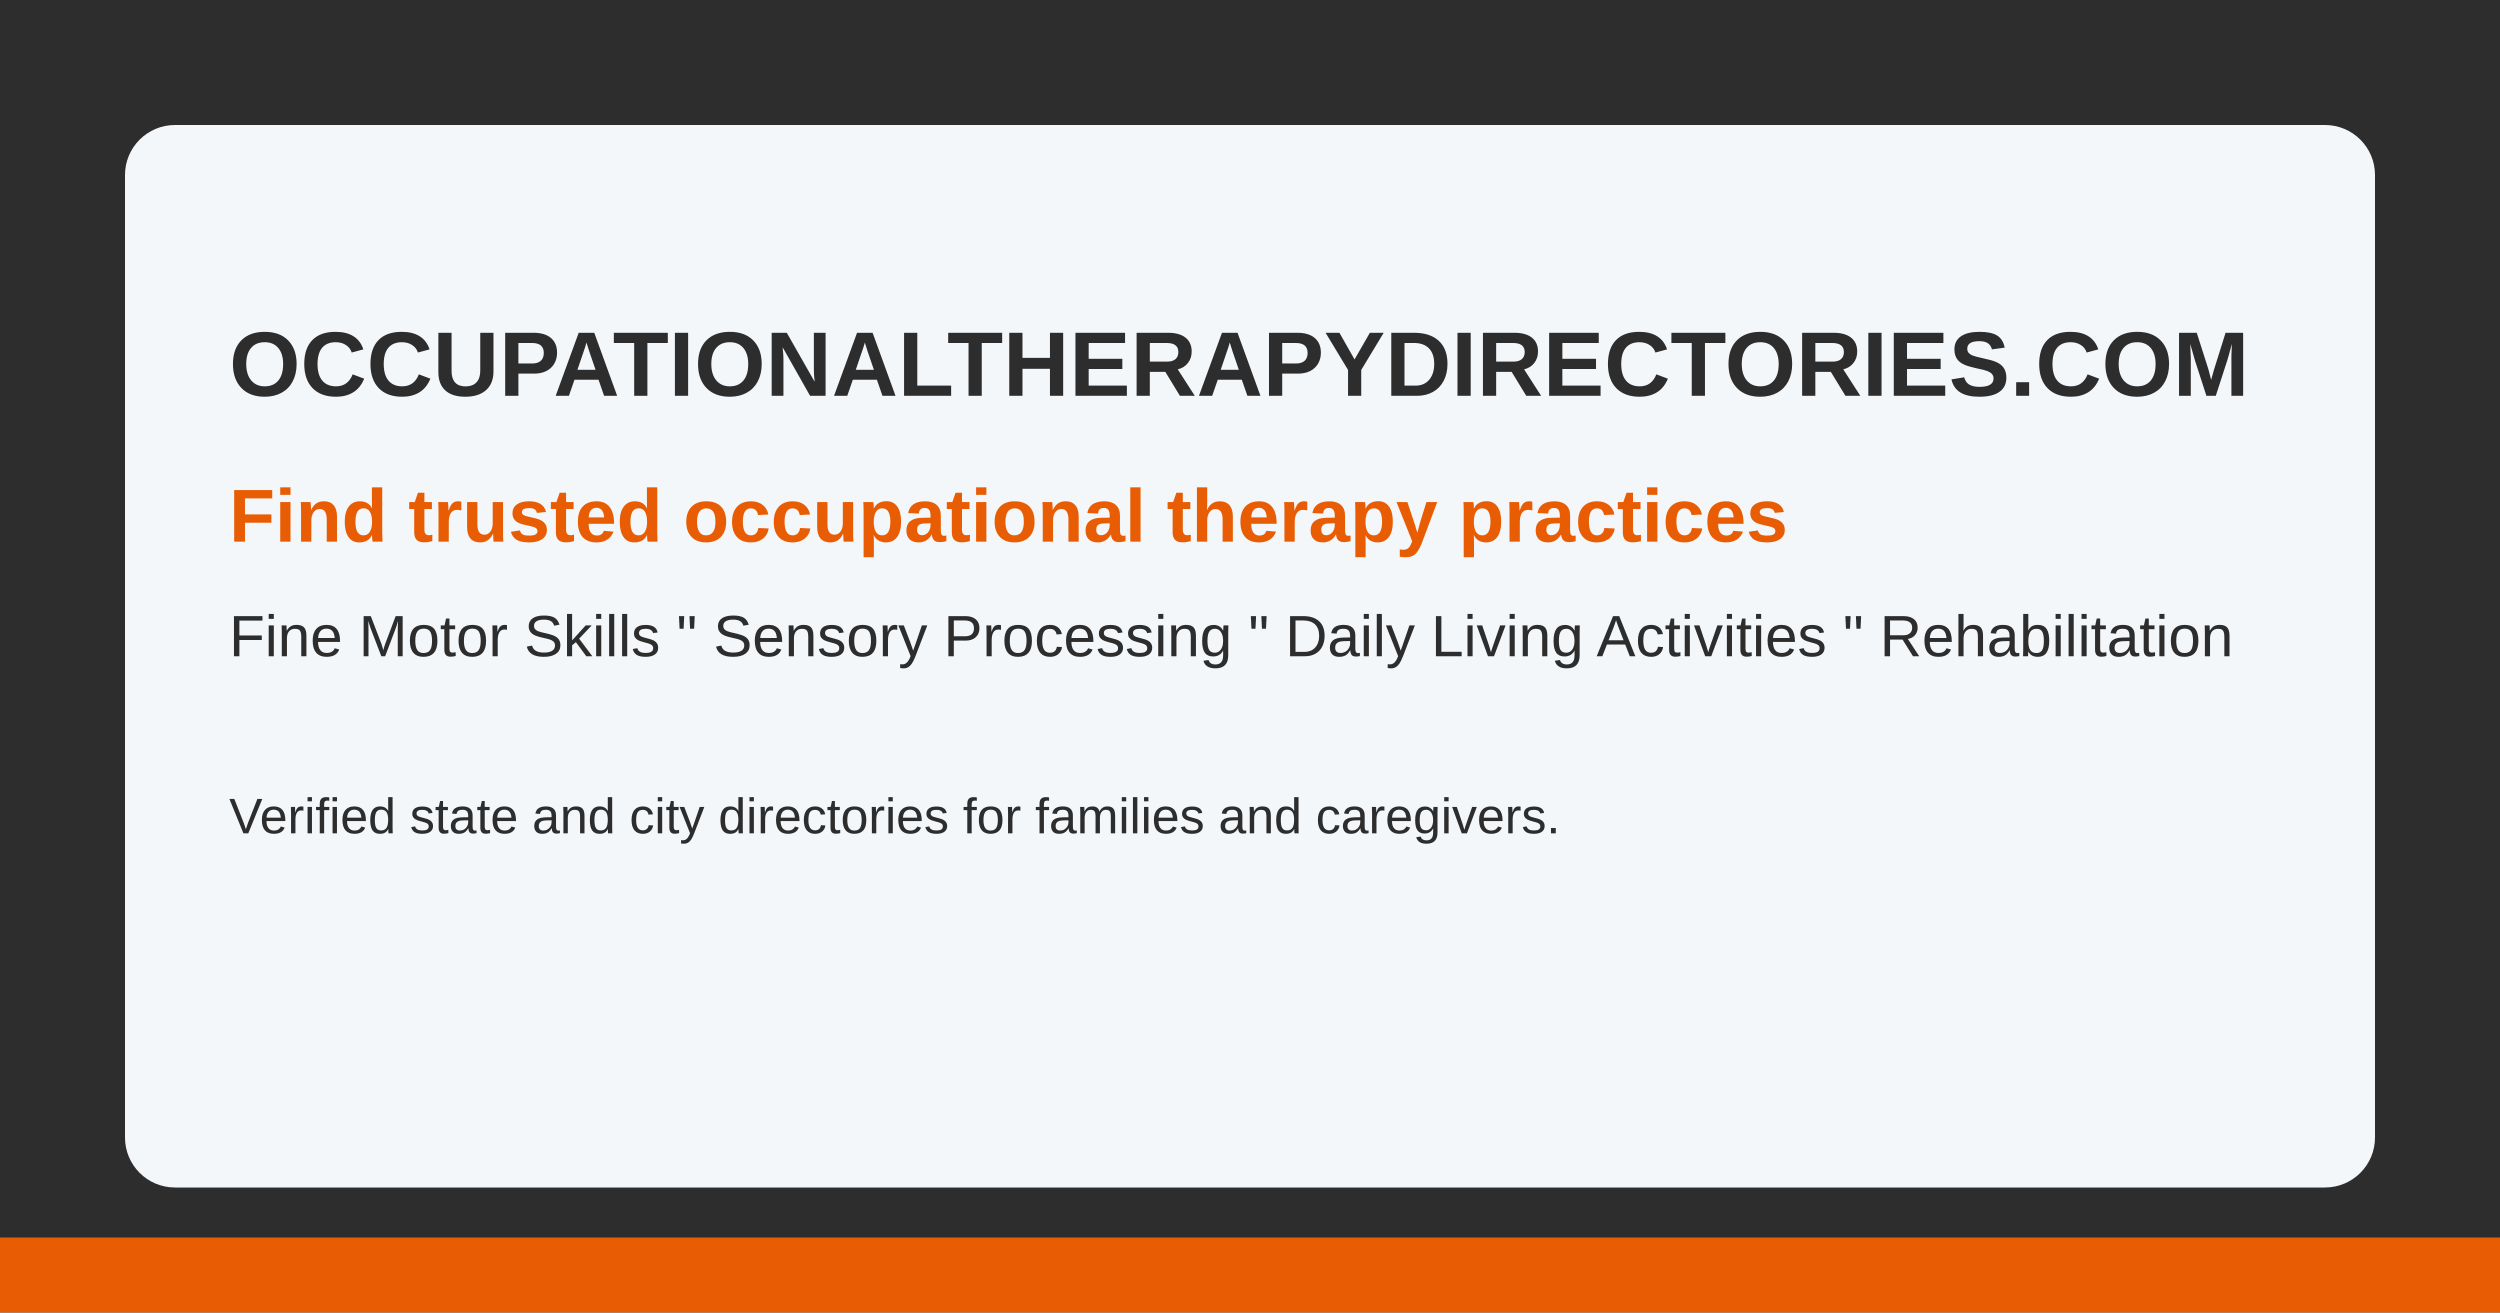
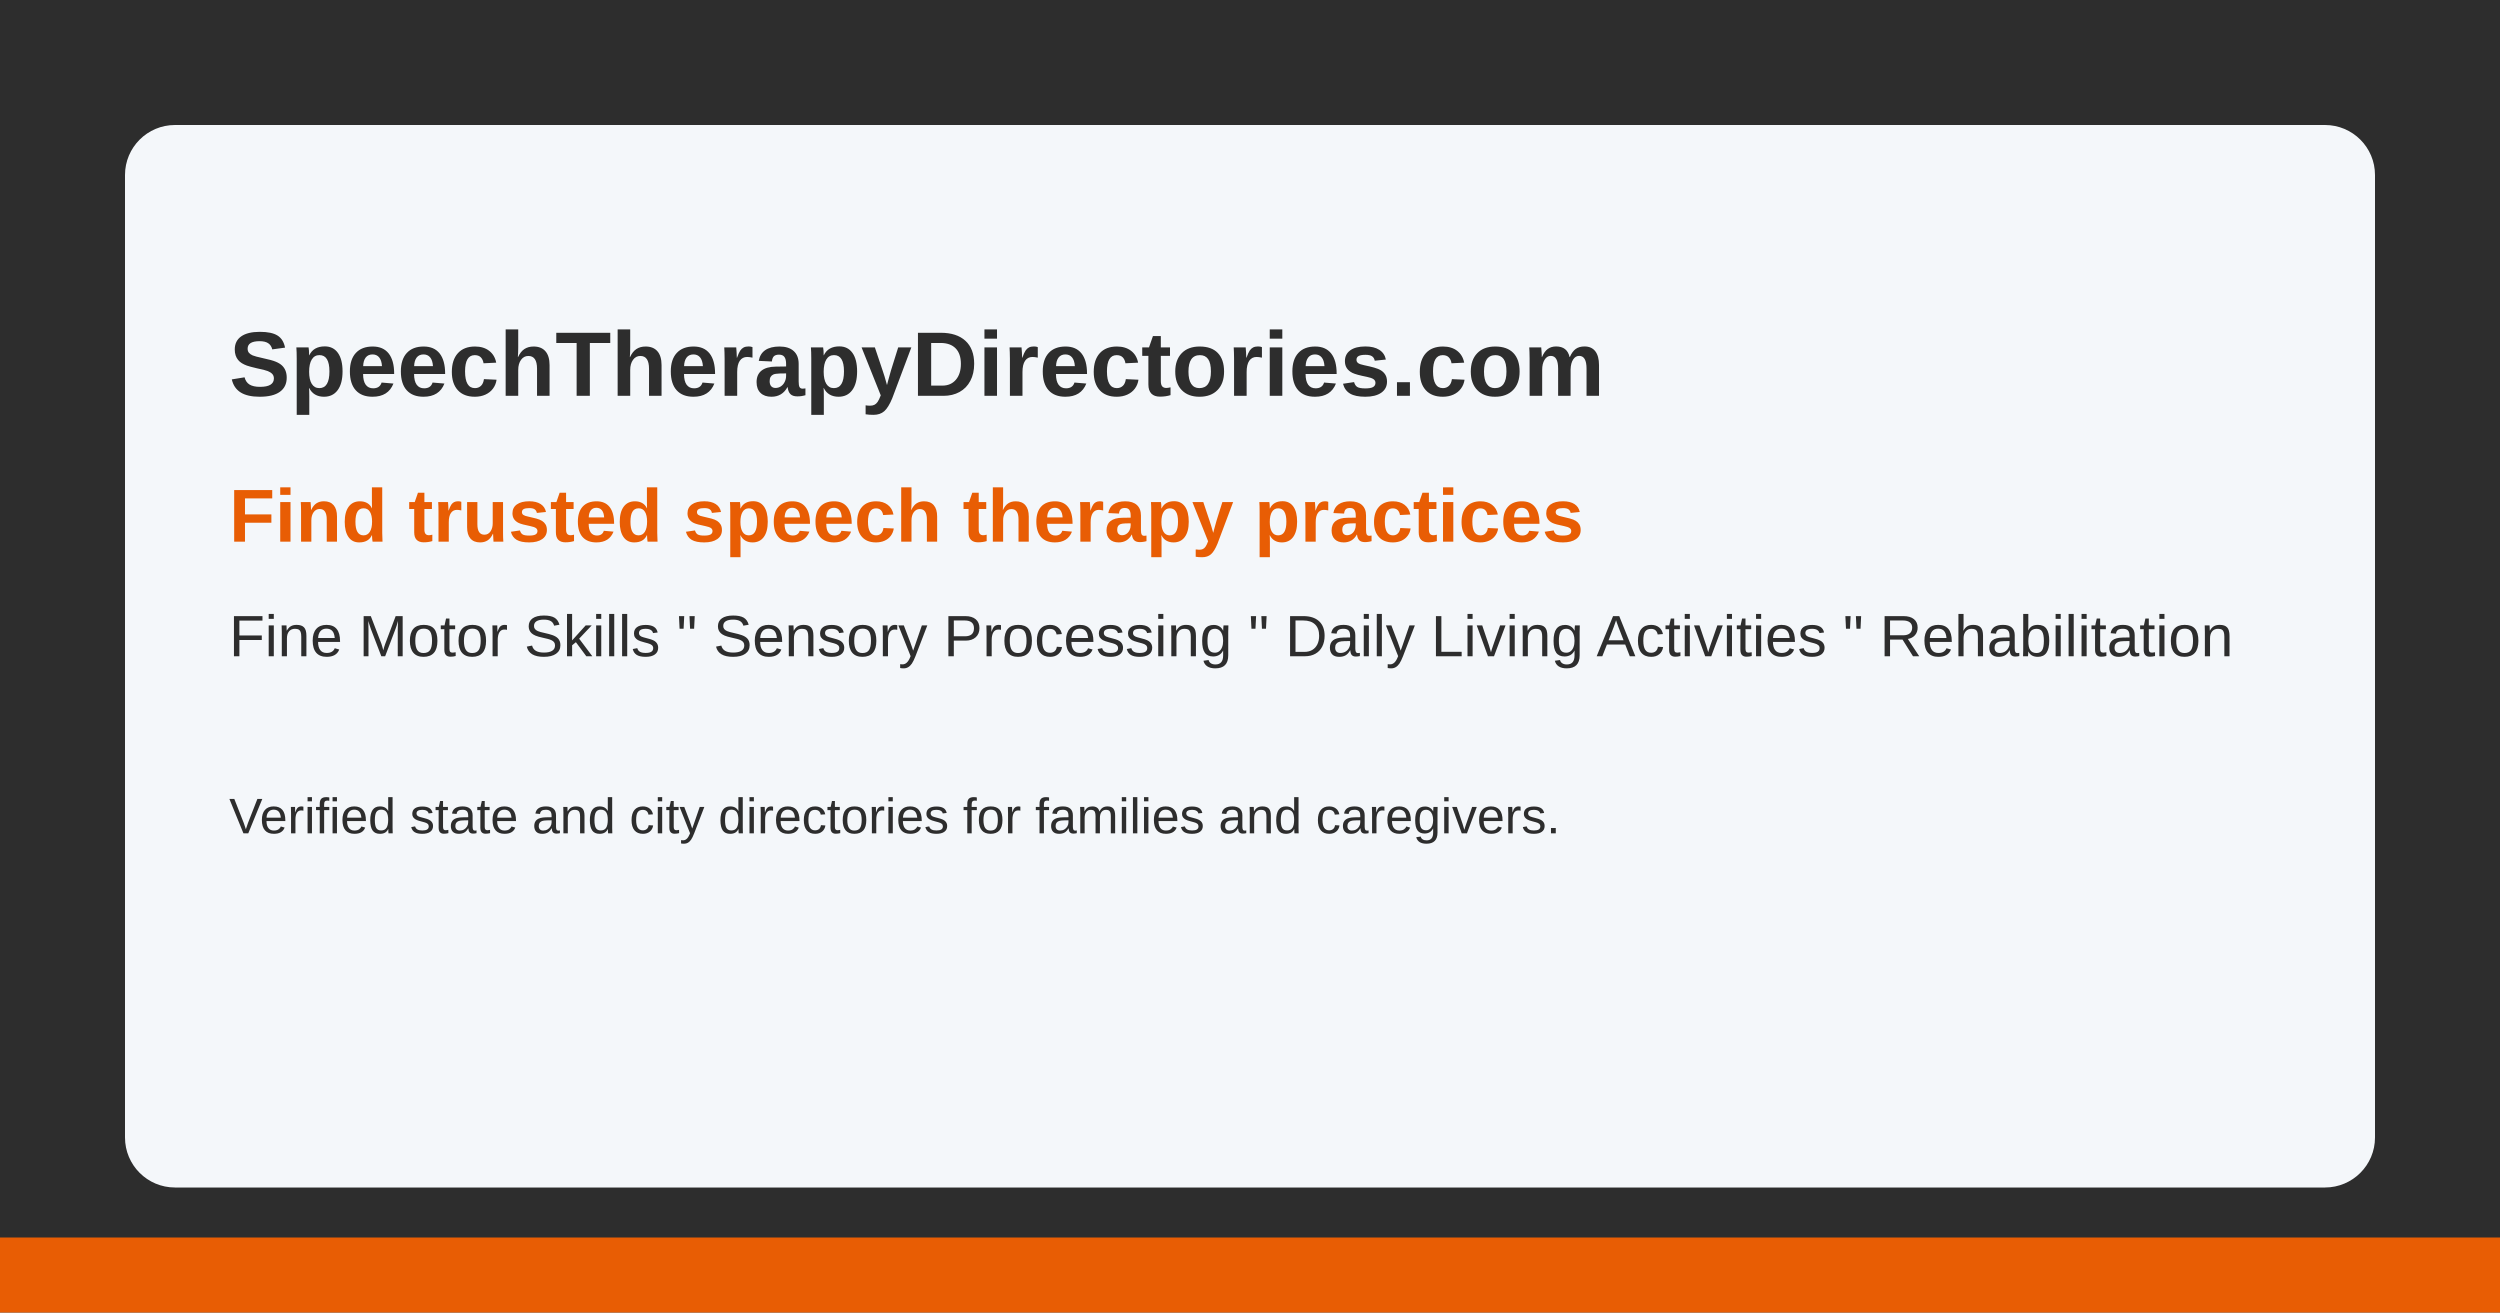
<svg xmlns="http://www.w3.org/2000/svg" width="1200" height="630" viewBox="0 0 1200 630" fill="none">
  <rect width="1200" height="630" fill="#2d2d2d" />
  <rect x="0" y="594" width="1200" height="36" fill="#e85d04" />
  <rect x="60" y="60" width="1080" height="510" rx="24" fill="#F4F7FA" />
  <text x="110" y="190" fill="#2d2d2d" font-family="Arial, Helvetica, sans-serif" font-size="44" font-weight="700">
-     OCCUPATIONALTHERAPYDIRECTORIES.COM
+     SpeechTherapyDirectories.com
  </text>
  <text x="110" y="260" fill="#e85d04" font-family="Arial, Helvetica, sans-serif" font-size="36" font-weight="700">
-     Find trusted occupational therapy practices
+     Find trusted speech therapy practices
  </text>
  <text x="110" y="315" fill="#2d2d2d" font-family="Arial, Helvetica, sans-serif" font-size="28" font-weight="500">
    Fine Motor Skills " Sensory Processing " Daily Living Activities " Rehabilitation
  </text>
  <text x="110" y="400" fill="#2d2d2d" font-family="Arial, Helvetica, sans-serif" font-size="24" font-weight="500">
    Verified state and city directories for families and caregivers.
  </text>
</svg>
